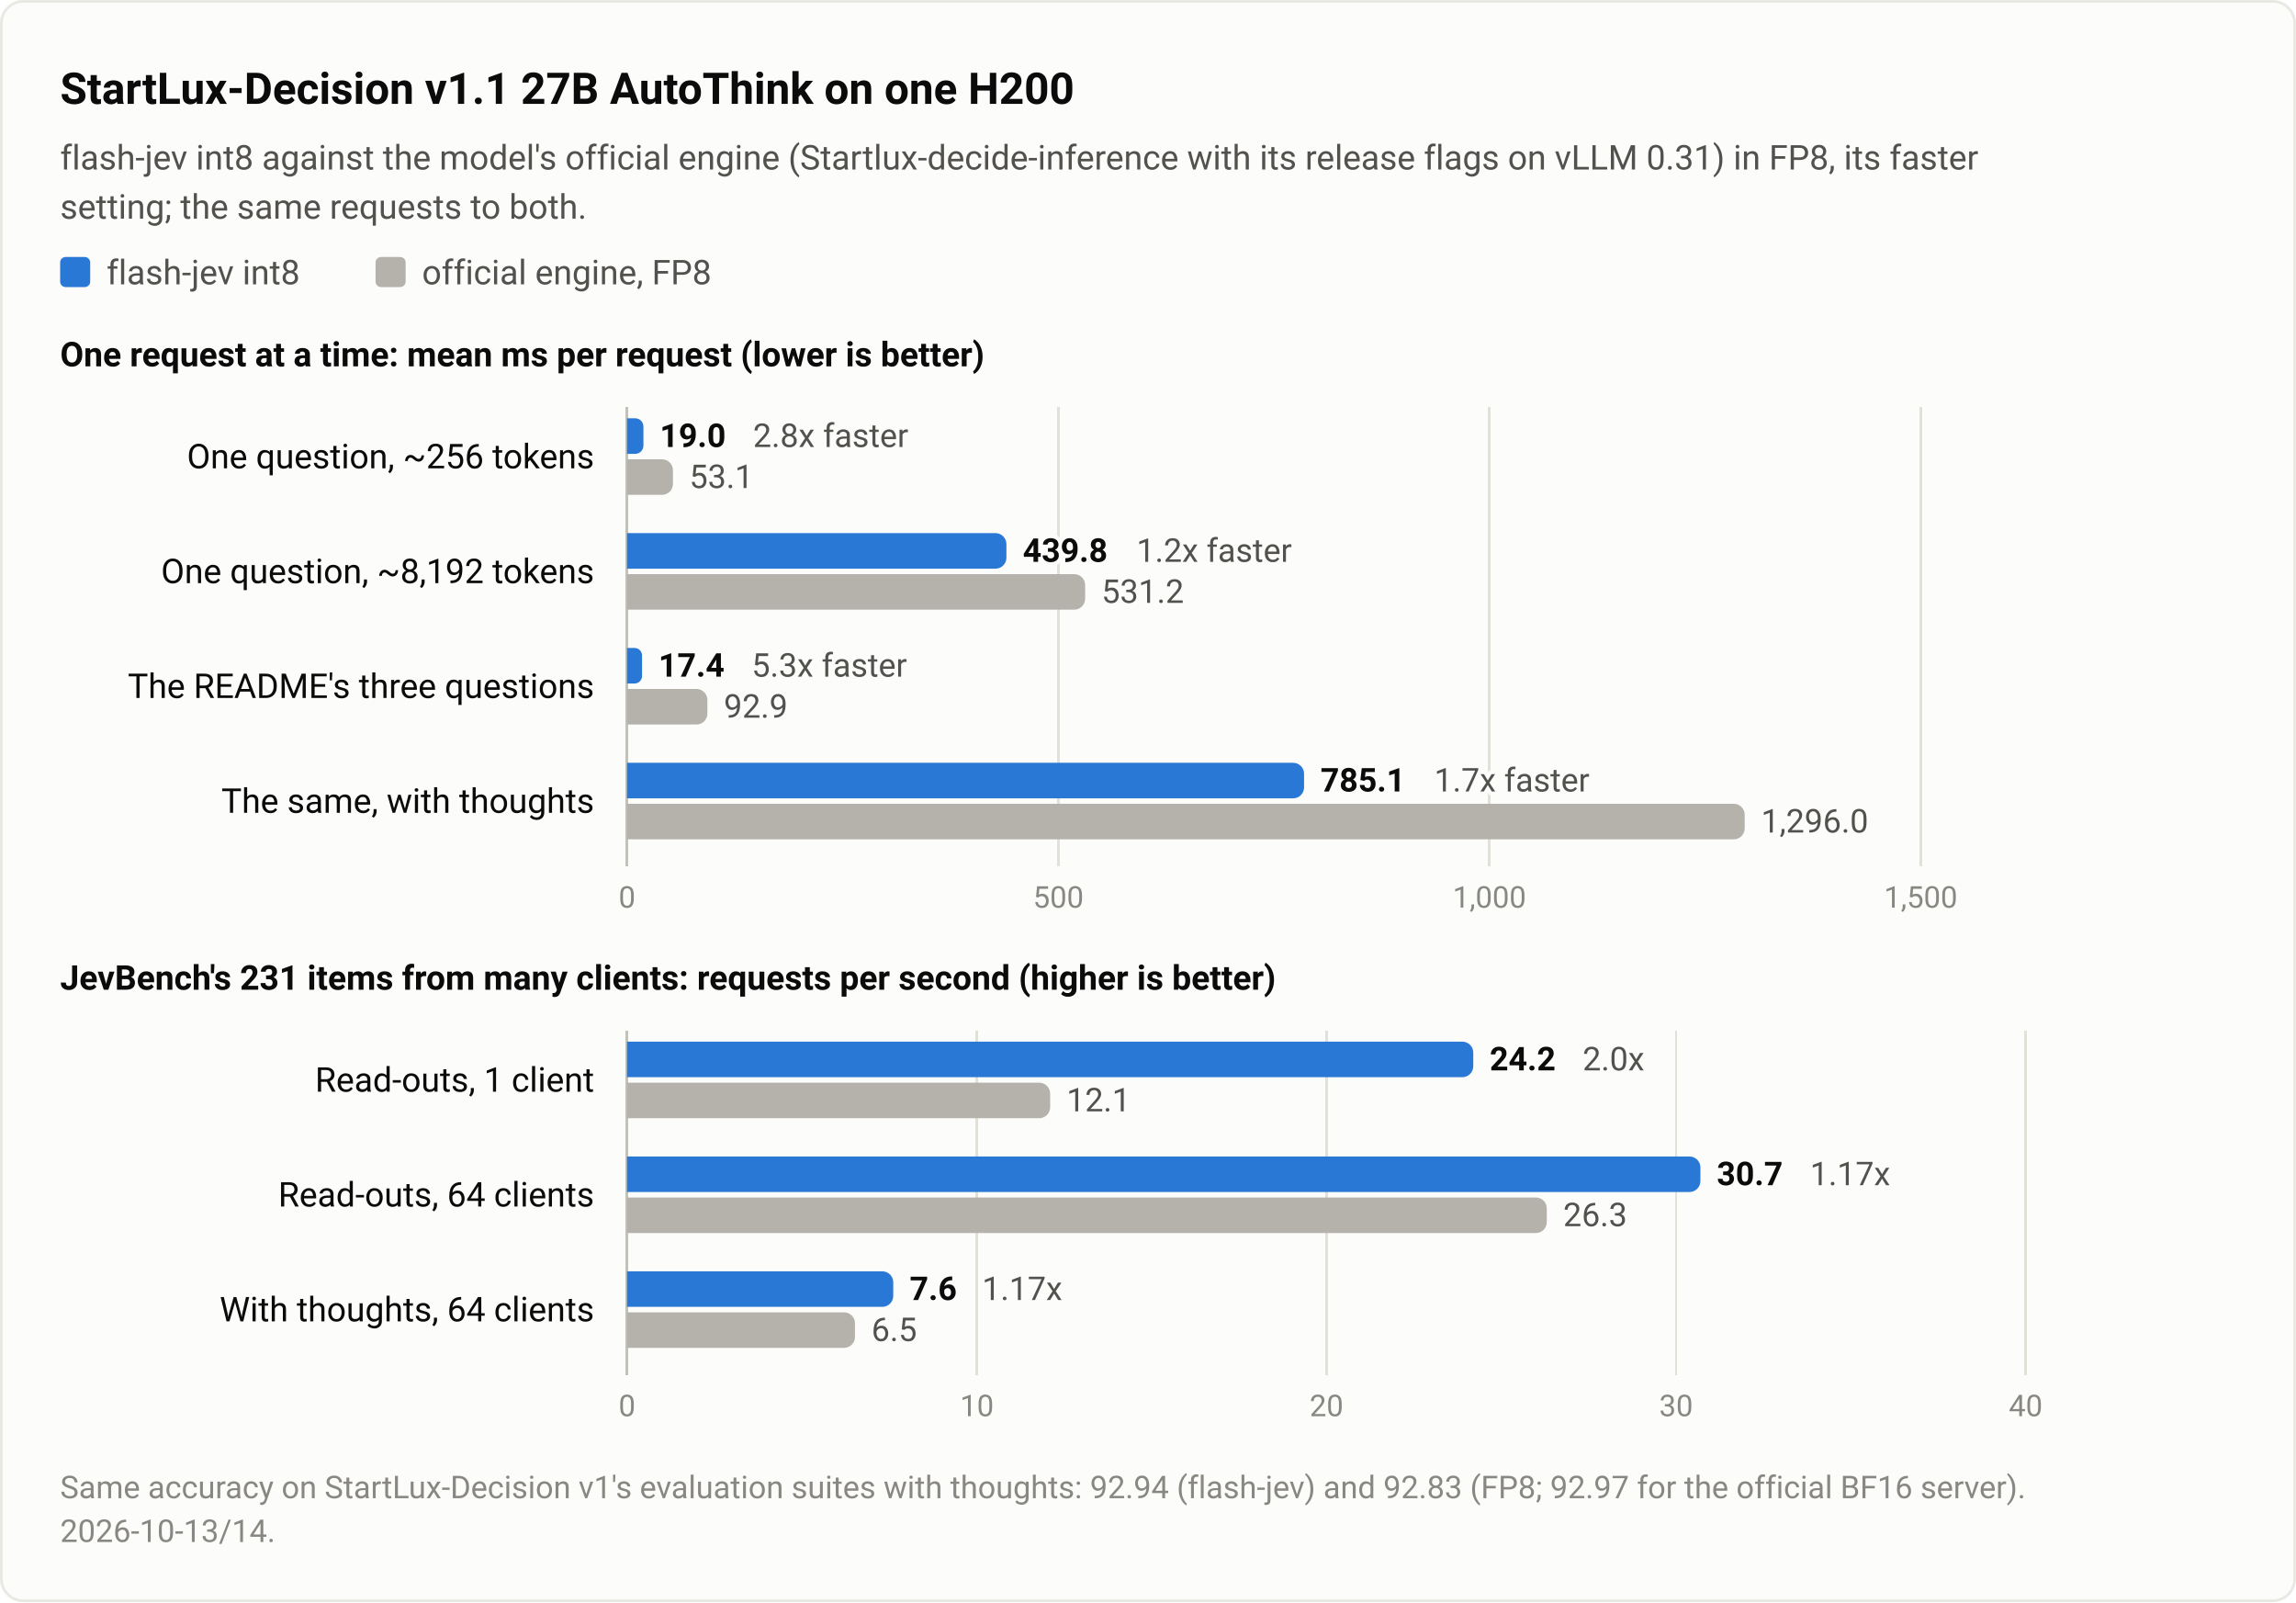
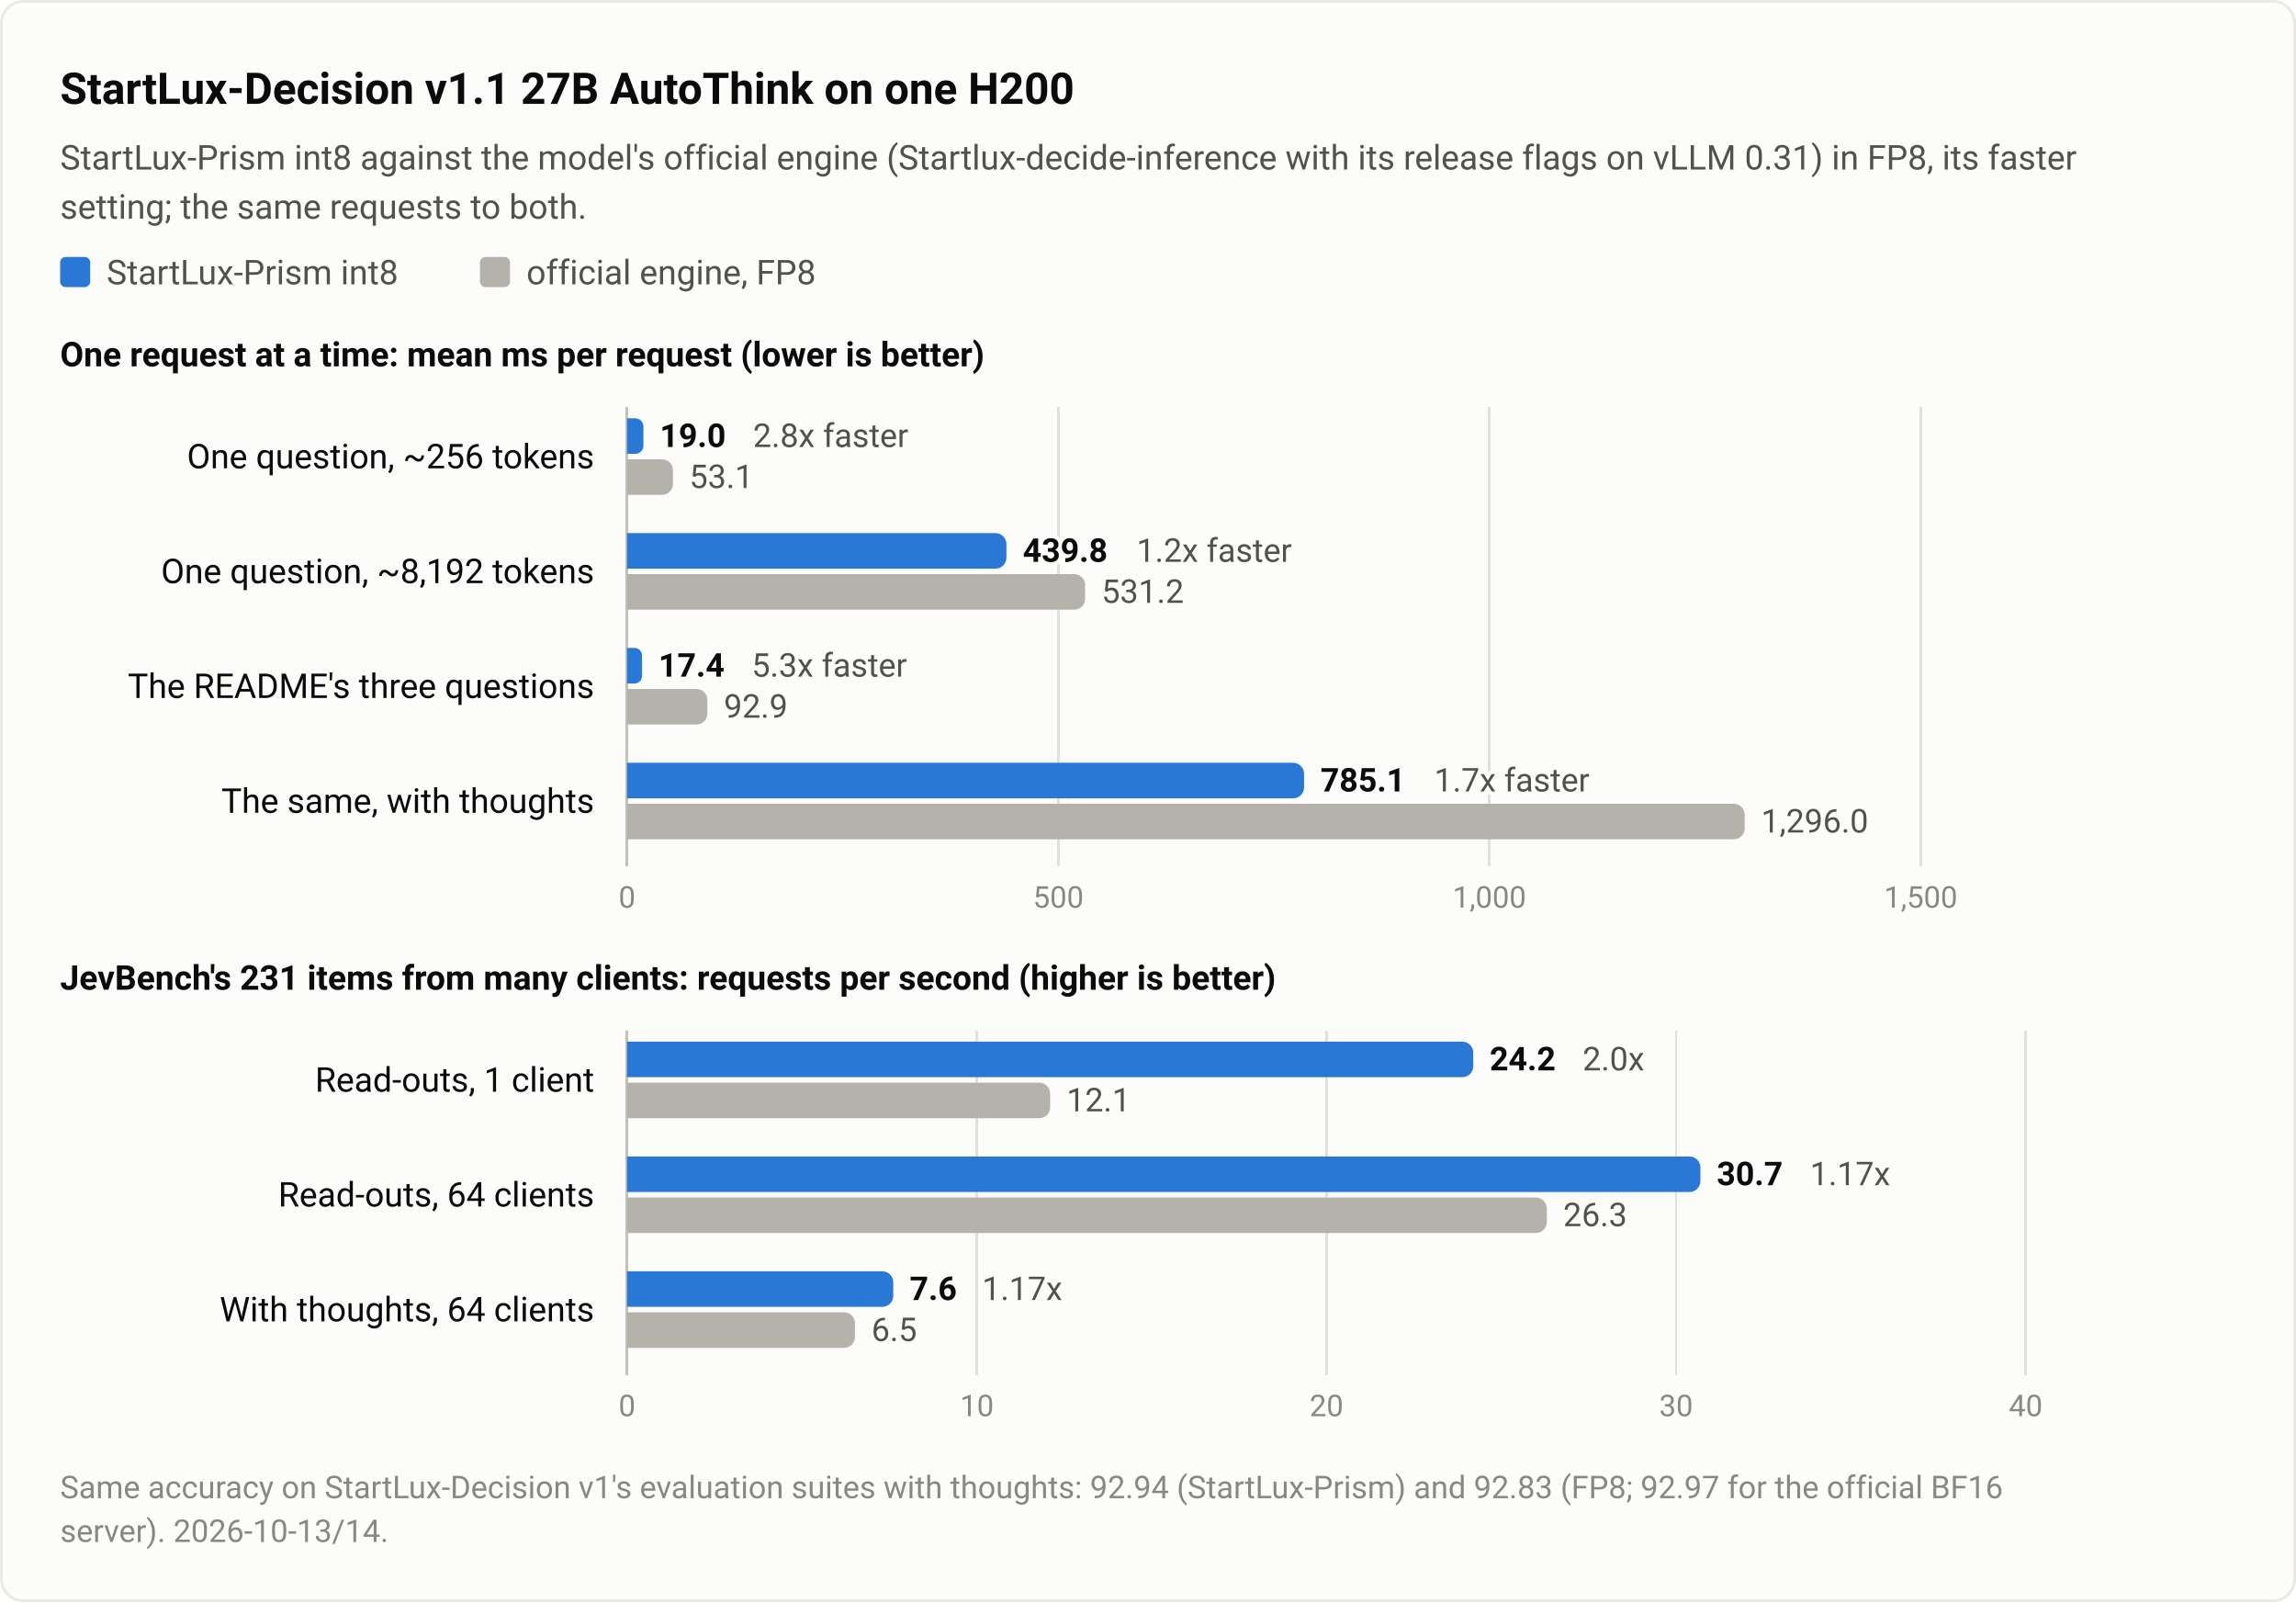
<svg xmlns="http://www.w3.org/2000/svg" width="840" height="586" viewBox="0 0 840 586" role="img" aria-labelledby="title desc" font-family="system-ui, -apple-system, 'Segoe UI', Roboto, 'Helvetica Neue', Arial, sans-serif">
  <rect x="0.5" y="0.5" width="839" height="585" rx="8" fill="#fcfcfb" stroke="#e9e8e2" />
  <text x="22.0" y="38.0" font-size="16" fill="#0b0b0b" text-anchor="start" font-weight="600">StartLux-Decision v1.1 27B AutoThink on one H200</text>
-   <text x="22.0" y="62.0" font-size="12.5" fill="#52514e" text-anchor="start" font-weight="400">flash-jev int8 against the model's official engine (Startlux-decide-inference with its release flags on vLLM 0.31) in FP8, its faster</text>
+   <text x="22.0" y="62.0" font-size="12.5" fill="#52514e" text-anchor="start" font-weight="400">StartLux-Prism int8 against the model's official engine (Startlux-decide-inference with its release flags on vLLM 0.31) in FP8, its faster</text>
  <text x="22.0" y="80.0" font-size="12.5" fill="#52514e" text-anchor="start" font-weight="400">setting; the same requests to both.</text>
  <rect x="22.0" y="94.0" width="11" height="11" rx="2" fill="#2a78d6" />
-   <text x="39.0" y="104.0" font-size="12.5" fill="#52514e" text-anchor="start" font-weight="400">flash-jev int8</text>
-   <rect x="137.4" y="94.0" width="11" height="11" rx="2" fill="#b4b2aa" />
-   <text x="154.4" y="104.0" font-size="12.5" fill="#52514e" text-anchor="start" font-weight="400">official engine, FP8</text>
+   <text x="39.0" y="104.0" font-size="12.5" fill="#52514e" text-anchor="start" font-weight="400">StartLux-Prism int8</text>
+   <rect x="175.6" y="94.0" width="11" height="11" rx="2" fill="#b4b2aa" />
+   <text x="192.6" y="104.0" font-size="12.5" fill="#52514e" text-anchor="start" font-weight="400">official engine, FP8</text>
  <text x="22.0" y="134.0" font-size="12.5" fill="#0b0b0b" text-anchor="start" font-weight="600">One request at a time: mean ms per request (lower is better)</text>
  <text x="229.4" y="332.0" font-size="11" fill="#898781" text-anchor="middle" font-weight="400" style="font-variant-numeric: tabular-nums">0</text>
  <line x1="387.2" y1="149.0" x2="387.2" y2="317.0" stroke="#e1e0d9" stroke-width="1" shape-rendering="crispEdges" />
  <text x="387.2" y="332.0" font-size="11" fill="#898781" text-anchor="middle" font-weight="400" style="font-variant-numeric: tabular-nums">500</text>
  <line x1="544.9" y1="149.0" x2="544.9" y2="317.0" stroke="#e1e0d9" stroke-width="1" shape-rendering="crispEdges" />
  <text x="544.9" y="332.0" font-size="11" fill="#898781" text-anchor="middle" font-weight="400" style="font-variant-numeric: tabular-nums">1,000</text>
  <line x1="702.7" y1="149.0" x2="702.7" y2="317.0" stroke="#e1e0d9" stroke-width="1" shape-rendering="crispEdges" />
  <text x="702.7" y="332.0" font-size="11" fill="#898781" text-anchor="middle" font-weight="400" style="font-variant-numeric: tabular-nums">1,500</text>
  <line x1="229.4" y1="149.0" x2="229.4" y2="317.0" stroke="#c3c2b7" stroke-width="1" shape-rendering="crispEdges" />
  <text x="217.4" y="171.3" font-size="12.5" fill="#0b0b0b" text-anchor="end" font-weight="400">One question, ~256 tokens</text>
  <path d="M229.4,153.0 H232.4 A2.997,2.997 0 0 1 235.4,156.0 V163.0 A2.997,2.997 0 0 1 232.4,166.0 H229.4 Z" fill="#2a78d6" />
  <text x="241.4" y="163.5" font-size="12" fill="#0b0b0b" text-anchor="start" font-weight="600" style="font-variant-numeric: tabular-nums" stroke="#fcfcfb" stroke-width="3" stroke-linejoin="round" paint-order="stroke">19.0</text>
  <text x="275.5" y="163.5" font-size="12" fill="#52514e" text-anchor="start" font-weight="400" stroke="#fcfcfb" stroke-width="3" stroke-linejoin="round" paint-order="stroke">2.8x faster</text>
  <path d="M229.4,168.0 H242.2 A4.0,4.0 0 0 1 246.2,172.0 V177.0 A4.0,4.0 0 0 1 242.2,181.0 H229.4 Z" fill="#b4b2aa" />
  <text x="252.2" y="178.5" font-size="12" fill="#52514e" text-anchor="start" font-weight="400" style="font-variant-numeric: tabular-nums" stroke="#fcfcfb" stroke-width="3" stroke-linejoin="round" paint-order="stroke">53.1</text>
  <text x="217.4" y="213.3" font-size="12.5" fill="#0b0b0b" text-anchor="end" font-weight="400">One question, ~8,192 tokens</text>
  <path d="M229.4,195.0 H364.2 A4.0,4.0 0 0 1 368.2,199.0 V204.0 A4.0,4.0 0 0 1 364.2,208.0 H229.4 Z" fill="#2a78d6" />
  <text x="374.2" y="205.5" font-size="12" fill="#0b0b0b" text-anchor="start" font-weight="600" style="font-variant-numeric: tabular-nums" stroke="#fcfcfb" stroke-width="3" stroke-linejoin="round" paint-order="stroke">439.8</text>
  <text x="415.8" y="205.5" font-size="12" fill="#52514e" text-anchor="start" font-weight="400" stroke="#fcfcfb" stroke-width="3" stroke-linejoin="round" paint-order="stroke">1.2x faster</text>
  <path d="M229.4,210.0 H393.0 A4.0,4.0 0 0 1 397.0,214.0 V219.0 A4.0,4.0 0 0 1 393.0,223.0 H229.4 Z" fill="#b4b2aa" />
  <text x="403.0" y="220.5" font-size="12" fill="#52514e" text-anchor="start" font-weight="400" style="font-variant-numeric: tabular-nums" stroke="#fcfcfb" stroke-width="3" stroke-linejoin="round" paint-order="stroke">531.2</text>
  <text x="217.4" y="255.3" font-size="12.5" fill="#0b0b0b" text-anchor="end" font-weight="400">The README's three questions</text>
  <path d="M229.4,237.0 H232.2 A2.745,2.745 0 0 1 234.9,239.7 V247.3 A2.745,2.745 0 0 1 232.2,250.0 H229.4 Z" fill="#2a78d6" />
  <text x="240.9" y="247.5" font-size="12" fill="#0b0b0b" text-anchor="start" font-weight="600" style="font-variant-numeric: tabular-nums" stroke="#fcfcfb" stroke-width="3" stroke-linejoin="round" paint-order="stroke">17.4</text>
  <text x="275.0" y="247.5" font-size="12" fill="#52514e" text-anchor="start" font-weight="400" stroke="#fcfcfb" stroke-width="3" stroke-linejoin="round" paint-order="stroke">5.3x faster</text>
  <path d="M229.4,252.0 H254.8 A4.0,4.0 0 0 1 258.8,256.0 V261.0 A4.0,4.0 0 0 1 254.8,265.0 H229.4 Z" fill="#b4b2aa" />
  <text x="264.8" y="262.5" font-size="12" fill="#52514e" text-anchor="start" font-weight="400" style="font-variant-numeric: tabular-nums" stroke="#fcfcfb" stroke-width="3" stroke-linejoin="round" paint-order="stroke">92.9</text>
  <text x="217.4" y="297.3" font-size="12.5" fill="#0b0b0b" text-anchor="end" font-weight="400">The same, with thoughts</text>
  <path d="M229.4,279.0 H473.1 A4.0,4.0 0 0 1 477.1,283.0 V288.0 A4.0,4.0 0 0 1 473.1,292.0 H229.4 Z" fill="#2a78d6" />
  <text x="483.1" y="289.5" font-size="12" fill="#0b0b0b" text-anchor="start" font-weight="600" style="font-variant-numeric: tabular-nums" stroke="#fcfcfb" stroke-width="3" stroke-linejoin="round" paint-order="stroke">785.1</text>
  <text x="524.7" y="289.5" font-size="12" fill="#52514e" text-anchor="start" font-weight="400" stroke="#fcfcfb" stroke-width="3" stroke-linejoin="round" paint-order="stroke">1.7x faster</text>
  <path d="M229.4,294.0 H634.3 A4.0,4.0 0 0 1 638.3,298.0 V303.0 A4.0,4.0 0 0 1 634.3,307.0 H229.4 Z" fill="#b4b2aa" />
  <text x="644.3" y="304.5" font-size="12" fill="#52514e" text-anchor="start" font-weight="400" style="font-variant-numeric: tabular-nums" stroke="#fcfcfb" stroke-width="3" stroke-linejoin="round" paint-order="stroke">1,296.0</text>
  <text x="22.0" y="362.0" font-size="12.5" fill="#0b0b0b" text-anchor="start" font-weight="600">JevBench's 231 items from many clients: requests per second (higher is better)</text>
  <text x="229.4" y="518.0" font-size="11" fill="#898781" text-anchor="middle" font-weight="400" style="font-variant-numeric: tabular-nums">0</text>
  <line x1="357.4" y1="377.0" x2="357.4" y2="503.0" stroke="#e1e0d9" stroke-width="1" shape-rendering="crispEdges" />
  <text x="357.4" y="518.0" font-size="11" fill="#898781" text-anchor="middle" font-weight="400" style="font-variant-numeric: tabular-nums">10</text>
  <line x1="485.3" y1="377.0" x2="485.3" y2="503.0" stroke="#e1e0d9" stroke-width="1" shape-rendering="crispEdges" />
  <text x="485.3" y="518.0" font-size="11" fill="#898781" text-anchor="middle" font-weight="400" style="font-variant-numeric: tabular-nums">20</text>
  <line x1="613.2" y1="377.0" x2="613.2" y2="503.0" stroke="#e1e0d9" stroke-width="1" shape-rendering="crispEdges" />
  <text x="613.2" y="518.0" font-size="11" fill="#898781" text-anchor="middle" font-weight="400" style="font-variant-numeric: tabular-nums">30</text>
  <line x1="741.1" y1="377.0" x2="741.1" y2="503.0" stroke="#e1e0d9" stroke-width="1" shape-rendering="crispEdges" />
  <text x="741.1" y="518.0" font-size="11" fill="#898781" text-anchor="middle" font-weight="400" style="font-variant-numeric: tabular-nums">40</text>
  <line x1="229.4" y1="377.0" x2="229.4" y2="503.0" stroke="#c3c2b7" stroke-width="1" shape-rendering="crispEdges" />
  <text x="217.4" y="399.3" font-size="12.5" fill="#0b0b0b" text-anchor="end" font-weight="400">Read-outs, 1 client</text>
  <path d="M229.4,381.0 H535.0 A4.0,4.0 0 0 1 539.0,385.0 V390.0 A4.0,4.0 0 0 1 535.0,394.0 H229.4 Z" fill="#2a78d6" />
  <text x="545.0" y="391.5" font-size="12" fill="#0b0b0b" text-anchor="start" font-weight="600" style="font-variant-numeric: tabular-nums" stroke="#fcfcfb" stroke-width="3" stroke-linejoin="round" paint-order="stroke">24.2</text>
  <text x="579.0" y="391.5" font-size="12" fill="#52514e" text-anchor="start" font-weight="400" stroke="#fcfcfb" stroke-width="3" stroke-linejoin="round" paint-order="stroke">2.0x</text>
  <path d="M229.4,396.0 H380.2 A4.0,4.0 0 0 1 384.2,400.0 V405.0 A4.0,4.0 0 0 1 380.2,409.0 H229.4 Z" fill="#b4b2aa" />
  <text x="390.2" y="406.5" font-size="12" fill="#52514e" text-anchor="start" font-weight="400" style="font-variant-numeric: tabular-nums" stroke="#fcfcfb" stroke-width="3" stroke-linejoin="round" paint-order="stroke">12.1</text>
  <text x="217.4" y="441.3" font-size="12.5" fill="#0b0b0b" text-anchor="end" font-weight="400">Read-outs, 64 clients</text>
  <path d="M229.4,423.0 H618.1 A4.0,4.0 0 0 1 622.1,427.0 V432.0 A4.0,4.0 0 0 1 618.1,436.0 H229.4 Z" fill="#2a78d6" />
  <text x="628.1" y="433.5" font-size="12" fill="#0b0b0b" text-anchor="start" font-weight="600" style="font-variant-numeric: tabular-nums" stroke="#fcfcfb" stroke-width="3" stroke-linejoin="round" paint-order="stroke">30.7</text>
  <text x="662.2" y="433.5" font-size="12" fill="#52514e" text-anchor="start" font-weight="400" stroke="#fcfcfb" stroke-width="3" stroke-linejoin="round" paint-order="stroke">1.17x</text>
  <path d="M229.4,438.0 H561.9 A4.0,4.0 0 0 1 565.9,442.0 V447.0 A4.0,4.0 0 0 1 561.9,451.0 H229.4 Z" fill="#b4b2aa" />
  <text x="571.9" y="448.5" font-size="12" fill="#52514e" text-anchor="start" font-weight="400" style="font-variant-numeric: tabular-nums" stroke="#fcfcfb" stroke-width="3" stroke-linejoin="round" paint-order="stroke">26.3</text>
  <text x="217.4" y="483.3" font-size="12.5" fill="#0b0b0b" text-anchor="end" font-weight="400">With thoughts, 64 clients</text>
  <path d="M229.4,465.0 H322.8 A4.0,4.0 0 0 1 326.8,469.0 V474.0 A4.0,4.0 0 0 1 322.8,478.0 H229.4 Z" fill="#2a78d6" />
  <text x="332.8" y="475.5" font-size="12" fill="#0b0b0b" text-anchor="start" font-weight="600" style="font-variant-numeric: tabular-nums" stroke="#fcfcfb" stroke-width="3" stroke-linejoin="round" paint-order="stroke">7.6</text>
  <text x="359.3" y="475.5" font-size="12" fill="#52514e" text-anchor="start" font-weight="400" stroke="#fcfcfb" stroke-width="3" stroke-linejoin="round" paint-order="stroke">1.17x</text>
  <path d="M229.4,480.0 H308.8 A4.0,4.0 0 0 1 312.8,484.0 V489.0 A4.0,4.0 0 0 1 308.8,493.0 H229.4 Z" fill="#b4b2aa" />
  <text x="318.8" y="490.5" font-size="12" fill="#52514e" text-anchor="start" font-weight="400" style="font-variant-numeric: tabular-nums" stroke="#fcfcfb" stroke-width="3" stroke-linejoin="round" paint-order="stroke">6.5</text>
-   <text x="22.0" y="548.0" font-size="11.5" fill="#898781" text-anchor="start" font-weight="400">Same accuracy on StartLux-Decision v1's evaluation suites with thoughts: 92.94 (flash-jev) and 92.83 (FP8; 92.97 for the official BF16 server).</text>
-   <text x="22.0" y="564.0" font-size="11.5" fill="#898781" text-anchor="start" font-weight="400">2026-10-13/14.</text>
+   <text x="22.0" y="548.0" font-size="11.5" fill="#898781" text-anchor="start" font-weight="400">Same accuracy on StartLux-Decision v1's evaluation suites with thoughts: 92.94 (StartLux-Prism) and 92.83 (FP8; 92.97 for the official BF16</text>
+   <text x="22.0" y="564.0" font-size="11.5" fill="#898781" text-anchor="start" font-weight="400">server). 2026-10-13/14.</text>
</svg>
